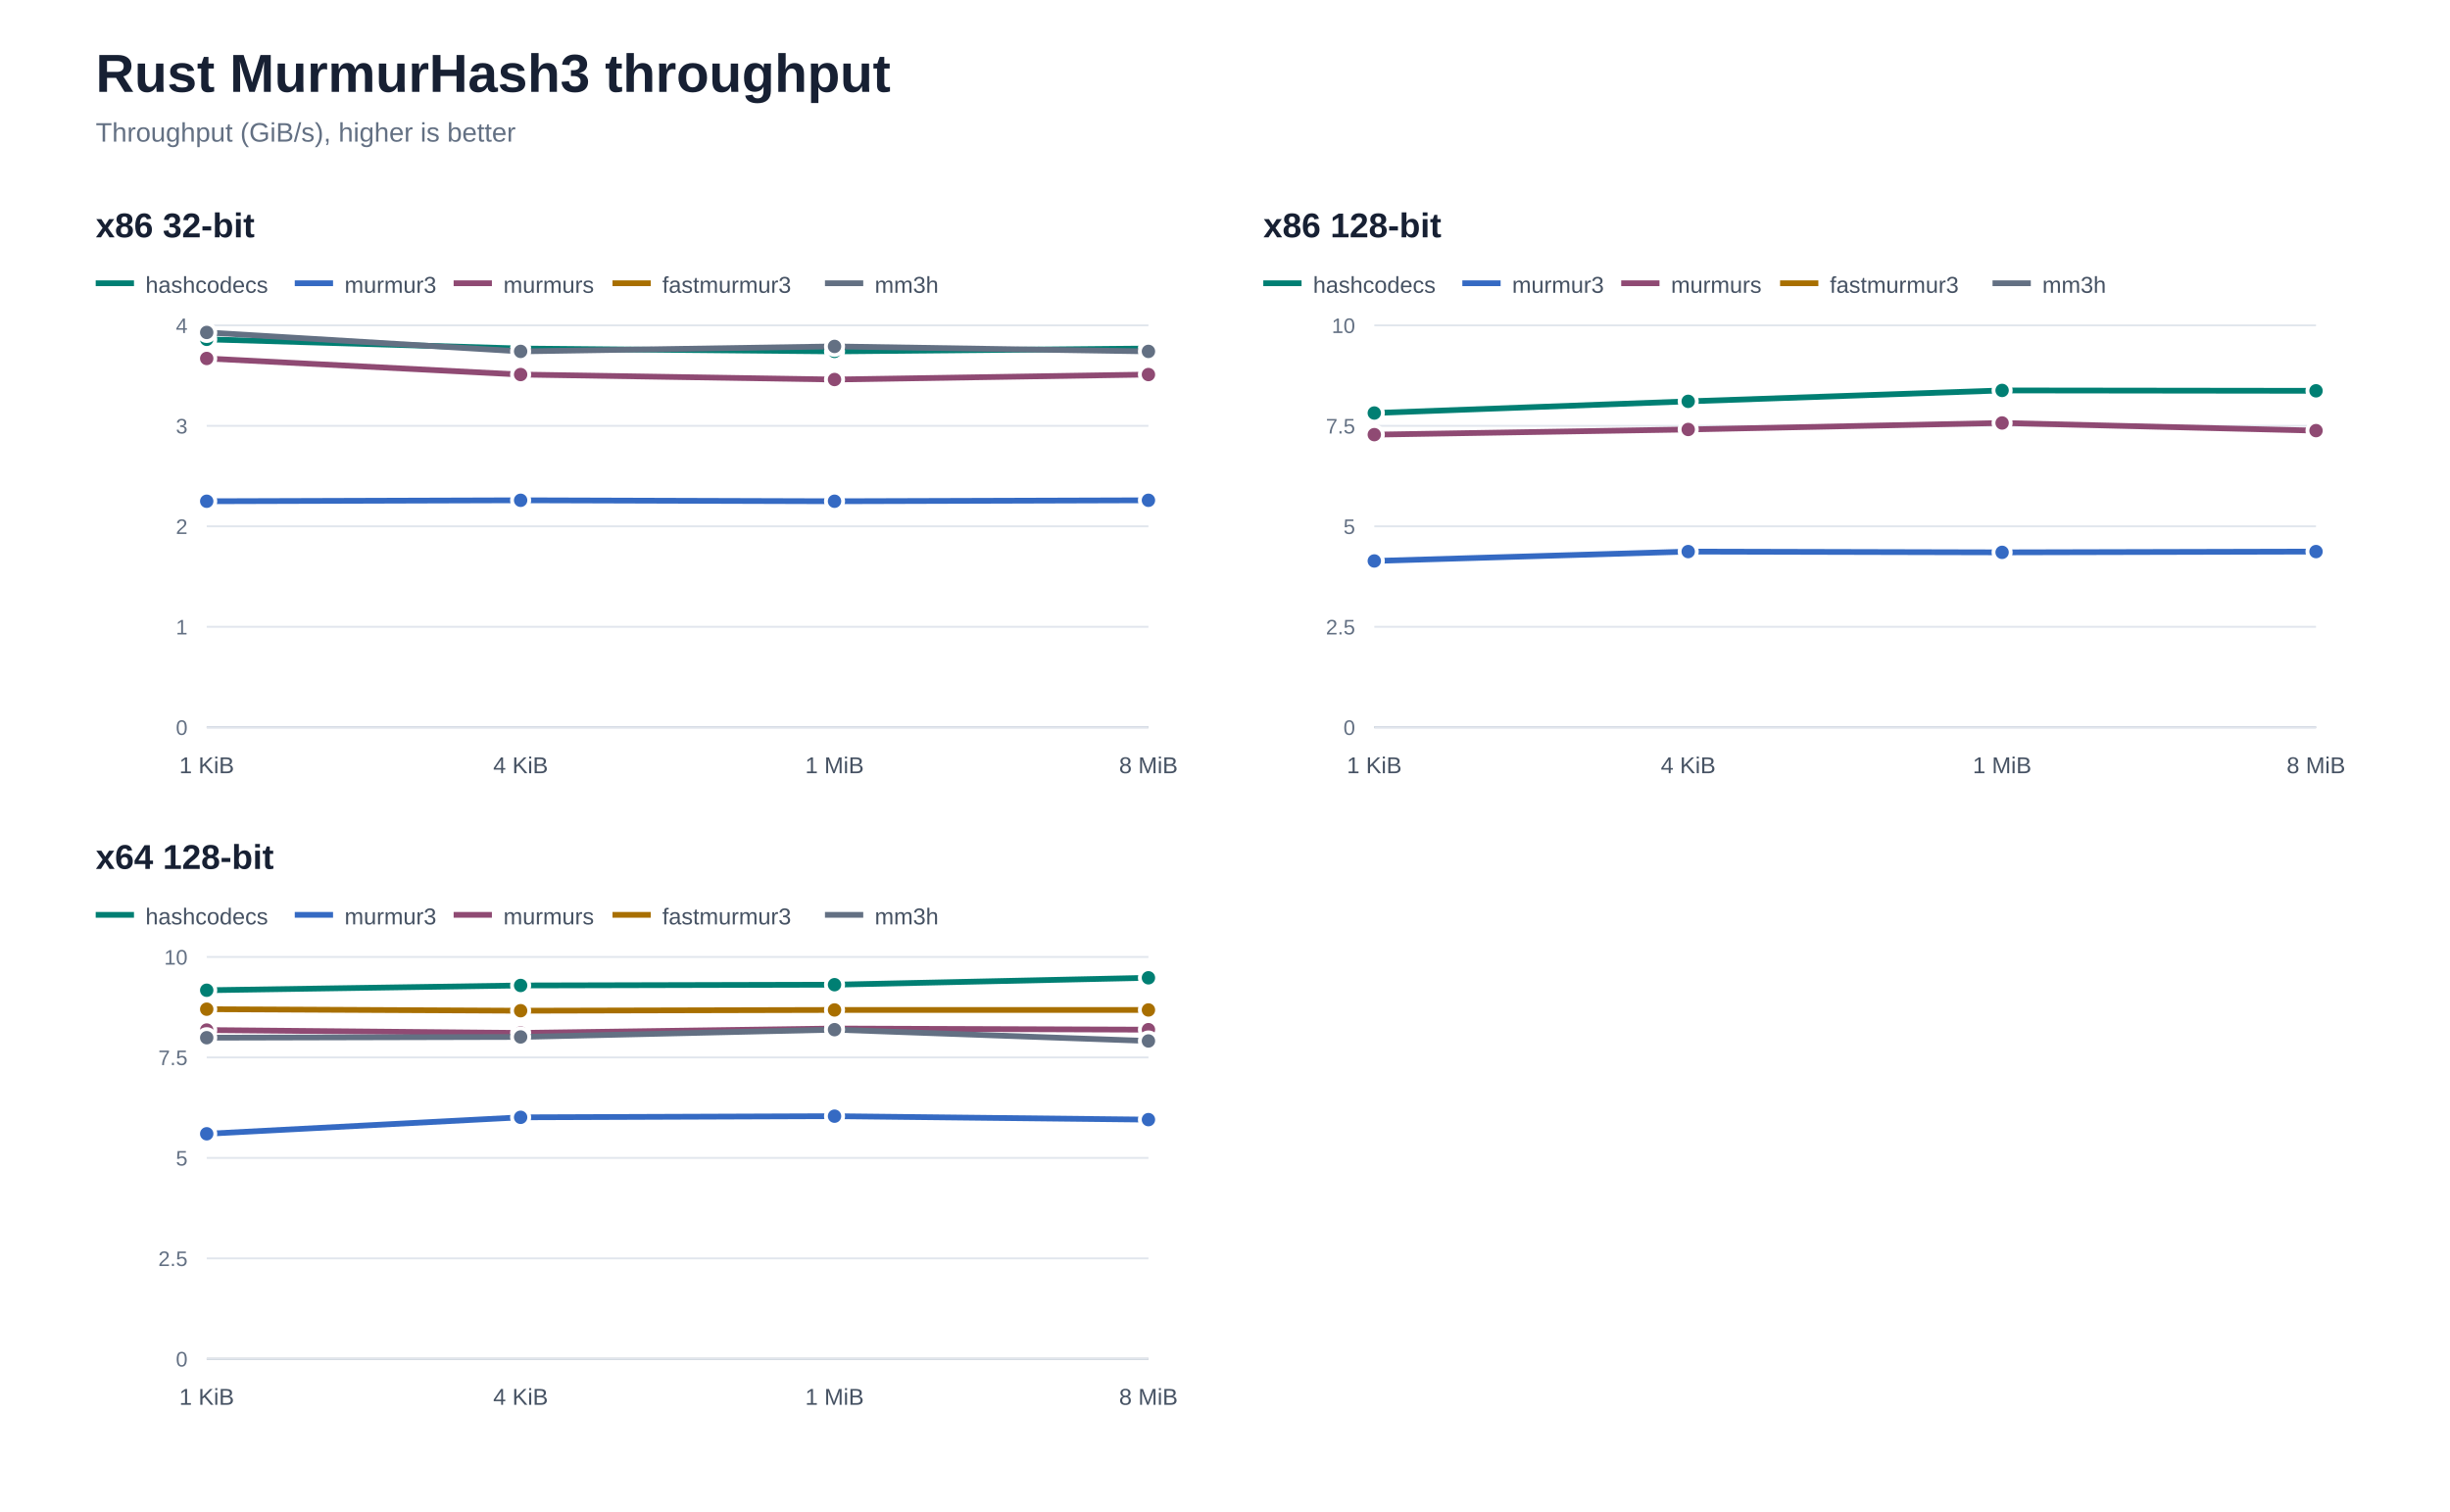
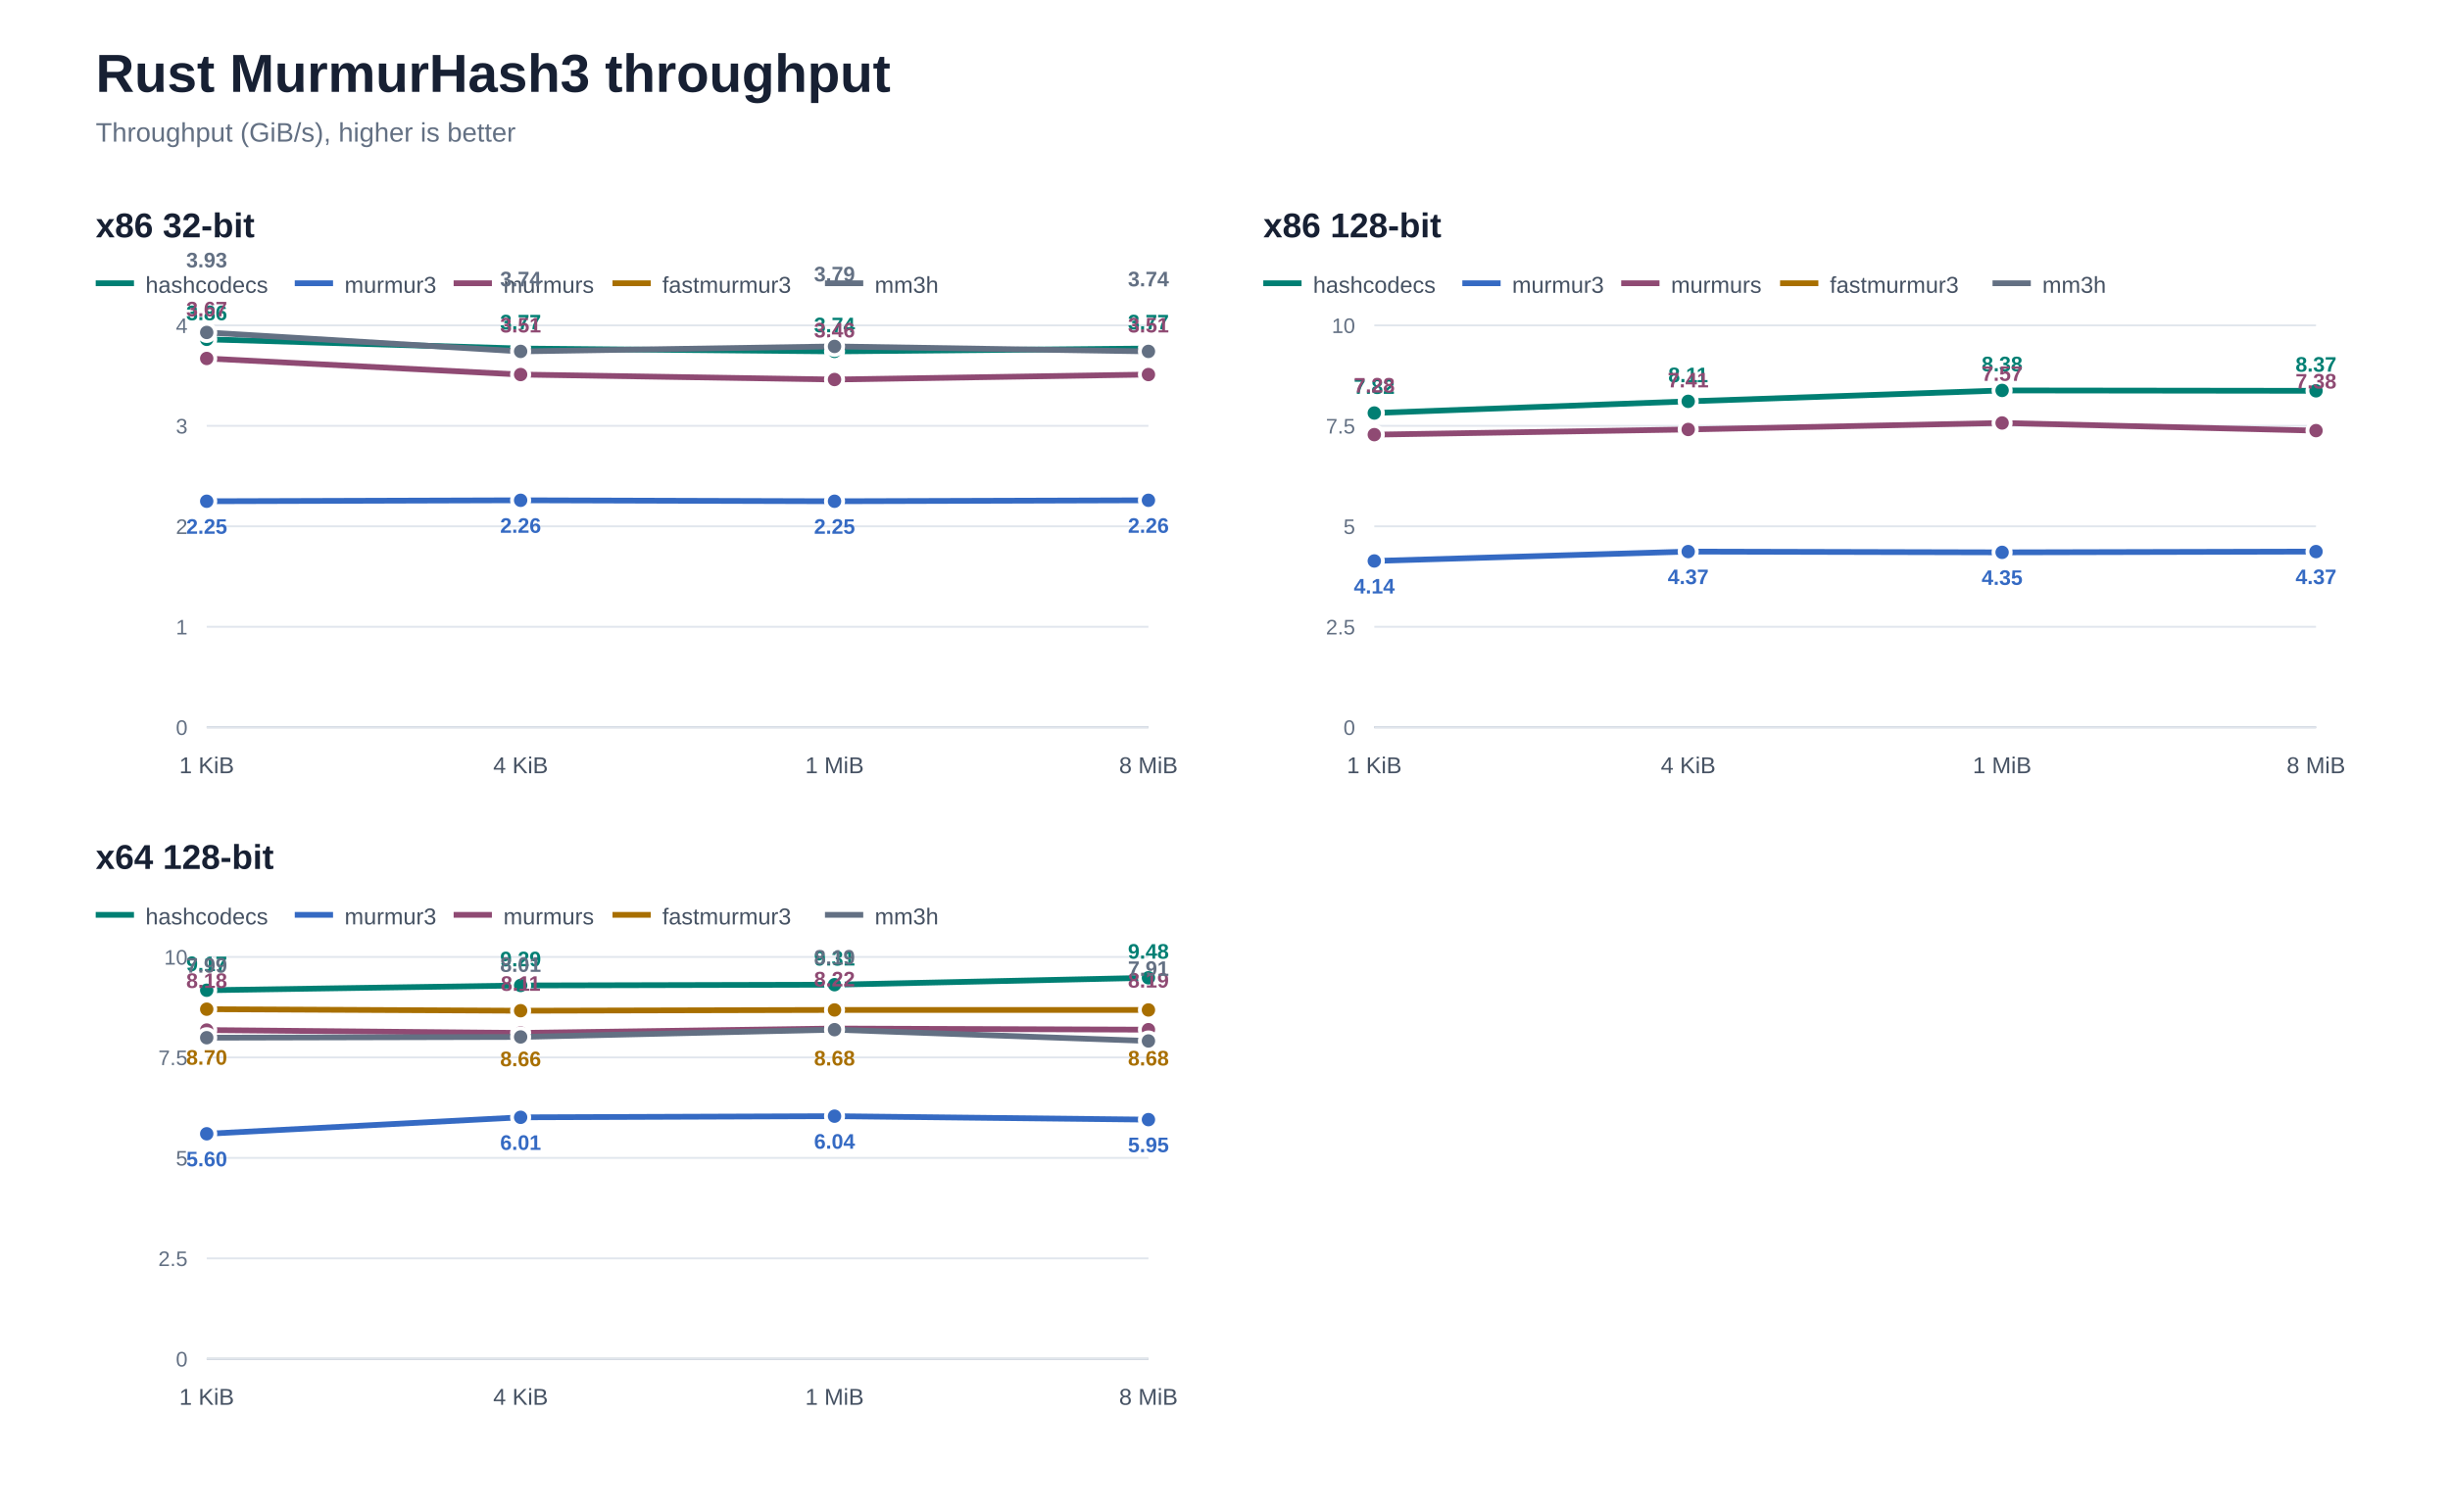
<svg xmlns="http://www.w3.org/2000/svg" width="1280" height="790" viewBox="0 0 1280 790" role="img" aria-labelledby="title desc">
  <rect width="100%" height="100%" fill="#ffffff" />
  <text x="50" y="48" fill="#172033" font-family="Segoe UI,Arial,sans-serif" font-size="28" font-weight="700">Rust MurmurHash3 throughput</text>
  <text x="50" y="74" fill="#637083" font-family="Segoe UI,Arial,sans-serif" font-size="14">Throughput (GiB/s), higher is better</text>
  <text x="50" y="124" fill="#172033" font-family="Segoe UI,Arial,sans-serif" font-size="18" font-weight="600">x86 32-bit</text>
  <line x1="108" y1="380" x2="600" y2="380" stroke="#9aa5b4" />
  <line x1="50" y1="148" x2="70" y2="148" stroke="#007f73" stroke-width="3" />
  <text x="76" y="153" fill="#465263" font-family="Segoe UI,Arial,sans-serif" font-size="12">hashcodecs</text>
  <line x1="154" y1="148" x2="174" y2="148" stroke="#356ac3" stroke-width="3" />
  <text x="180" y="153" fill="#465263" font-family="Segoe UI,Arial,sans-serif" font-size="12">murmur3</text>
  <line x1="237" y1="148" x2="257" y2="148" stroke="#8f4a73" stroke-width="3" />
  <text x="263" y="153" fill="#465263" font-family="Segoe UI,Arial,sans-serif" font-size="12">murmurs</text>
  <line x1="320" y1="148" x2="340" y2="148" stroke="#a86f00" stroke-width="3" />
  <text x="346" y="153" fill="#465263" font-family="Segoe UI,Arial,sans-serif" font-size="12">fastmurmur3</text>
  <line x1="431" y1="148" x2="451" y2="148" stroke="#637083" stroke-width="3" />
  <text x="457" y="153" fill="#465263" font-family="Segoe UI,Arial,sans-serif" font-size="12">mm3h</text>
  <line x1="108" y1="380.0" x2="600" y2="380.0" stroke="#e1e6ed" />
  <text x="98" y="384.0" text-anchor="end" fill="#637083" font-family="Segoe UI,Arial,sans-serif" font-size="11">0</text>
  <line x1="108" y1="327.5" x2="600" y2="327.5" stroke="#e1e6ed" />
  <text x="98" y="331.5" text-anchor="end" fill="#637083" font-family="Segoe UI,Arial,sans-serif" font-size="11">1</text>
  <line x1="108" y1="275.0" x2="600" y2="275.0" stroke="#e1e6ed" />
  <text x="98" y="279.0" text-anchor="end" fill="#637083" font-family="Segoe UI,Arial,sans-serif" font-size="11">2</text>
  <line x1="108" y1="222.5" x2="600" y2="222.5" stroke="#e1e6ed" />
  <text x="98" y="226.5" text-anchor="end" fill="#637083" font-family="Segoe UI,Arial,sans-serif" font-size="11">3</text>
  <line x1="108" y1="170.0" x2="600" y2="170.0" stroke="#e1e6ed" />
  <text x="98" y="174.0" text-anchor="end" fill="#637083" font-family="Segoe UI,Arial,sans-serif" font-size="11">4</text>
  <text x="108.0" y="404" text-anchor="middle" fill="#465263" font-family="Segoe UI,Arial,sans-serif" font-size="12">1 KiB</text>
  <text x="272.0" y="404" text-anchor="middle" fill="#465263" font-family="Segoe UI,Arial,sans-serif" font-size="12">4 KiB</text>
  <text x="436.0" y="404" text-anchor="middle" fill="#465263" font-family="Segoe UI,Arial,sans-serif" font-size="12">1 MiB</text>
  <text x="600.0" y="404" text-anchor="middle" fill="#465263" font-family="Segoe UI,Arial,sans-serif" font-size="12">8 MiB</text>
  <polyline points="108.0,177.3 272.0,182.1 436.0,183.6 600.0,182.1" fill="none" stroke="#007f73" stroke-width="3" stroke-linejoin="round" stroke-linecap="round" />
  <circle cx="108.0" cy="177.3" r="4.5" fill="#007f73" stroke="#ffffff" stroke-width="2" />
+   <text x="108.0" y="167.3" text-anchor="middle" fill="#007f73" font-family="Segoe UI,Arial,sans-serif" font-size="11" font-weight="600">3.86</text>
  <circle cx="272.0" cy="182.1" r="4.5" fill="#007f73" stroke="#ffffff" stroke-width="2" />
+   <text x="272.0" y="172.1" text-anchor="middle" fill="#007f73" font-family="Segoe UI,Arial,sans-serif" font-size="11" font-weight="600">3.77</text>
  <circle cx="436.0" cy="183.6" r="4.5" fill="#007f73" stroke="#ffffff" stroke-width="2" />
+   <text x="436.0" y="173.6" text-anchor="middle" fill="#007f73" font-family="Segoe UI,Arial,sans-serif" font-size="11" font-weight="600">3.74</text>
  <circle cx="600.0" cy="182.1" r="4.5" fill="#007f73" stroke="#ffffff" stroke-width="2" />
+   <text x="600.0" y="172.1" text-anchor="middle" fill="#007f73" font-family="Segoe UI,Arial,sans-serif" font-size="11" font-weight="600">3.77</text>
  <polyline points="108.0,261.9 272.0,261.4 436.0,261.9 600.0,261.4" fill="none" stroke="#356ac3" stroke-width="3" stroke-linejoin="round" stroke-linecap="round" />
  <circle cx="108.0" cy="261.9" r="4.5" fill="#356ac3" stroke="#ffffff" stroke-width="2" />
+   <text x="108.0" y="278.9" text-anchor="middle" fill="#356ac3" font-family="Segoe UI,Arial,sans-serif" font-size="11" font-weight="600">2.25</text>
  <circle cx="272.0" cy="261.4" r="4.5" fill="#356ac3" stroke="#ffffff" stroke-width="2" />
+   <text x="272.0" y="278.4" text-anchor="middle" fill="#356ac3" font-family="Segoe UI,Arial,sans-serif" font-size="11" font-weight="600">2.26</text>
  <circle cx="436.0" cy="261.9" r="4.5" fill="#356ac3" stroke="#ffffff" stroke-width="2" />
+   <text x="436.0" y="278.9" text-anchor="middle" fill="#356ac3" font-family="Segoe UI,Arial,sans-serif" font-size="11" font-weight="600">2.25</text>
  <circle cx="600.0" cy="261.4" r="4.5" fill="#356ac3" stroke="#ffffff" stroke-width="2" />
+   <text x="600.0" y="278.4" text-anchor="middle" fill="#356ac3" font-family="Segoe UI,Arial,sans-serif" font-size="11" font-weight="600">2.26</text>
  <polyline points="108.0,187.3 272.0,195.7 436.0,198.3 600.0,195.7" fill="none" stroke="#8f4a73" stroke-width="3" stroke-linejoin="round" stroke-linecap="round" />
  <circle cx="108.0" cy="187.3" r="4.5" fill="#8f4a73" stroke="#ffffff" stroke-width="2" />
+   <text x="108.0" y="165.3" text-anchor="middle" fill="#8f4a73" font-family="Segoe UI,Arial,sans-serif" font-size="11" font-weight="600">3.67</text>
  <circle cx="272.0" cy="195.7" r="4.5" fill="#8f4a73" stroke="#ffffff" stroke-width="2" />
+   <text x="272.0" y="173.7" text-anchor="middle" fill="#8f4a73" font-family="Segoe UI,Arial,sans-serif" font-size="11" font-weight="600">3.51</text>
  <circle cx="436.0" cy="198.3" r="4.5" fill="#8f4a73" stroke="#ffffff" stroke-width="2" />
+   <text x="436.0" y="176.3" text-anchor="middle" fill="#8f4a73" font-family="Segoe UI,Arial,sans-serif" font-size="11" font-weight="600">3.46</text>
  <circle cx="600.0" cy="195.7" r="4.5" fill="#8f4a73" stroke="#ffffff" stroke-width="2" />
+   <text x="600.0" y="173.7" text-anchor="middle" fill="#8f4a73" font-family="Segoe UI,Arial,sans-serif" font-size="11" font-weight="600">3.51</text>
  <polyline points="108.0,173.7 272.0,183.6 436.0,181.0 600.0,183.6" fill="none" stroke="#637083" stroke-width="3" stroke-linejoin="round" stroke-linecap="round" />
  <circle cx="108.0" cy="173.7" r="4.5" fill="#637083" stroke="#ffffff" stroke-width="2" />
+   <text x="108.0" y="139.7" text-anchor="middle" fill="#637083" font-family="Segoe UI,Arial,sans-serif" font-size="11" font-weight="600">3.93</text>
  <circle cx="272.0" cy="183.6" r="4.5" fill="#637083" stroke="#ffffff" stroke-width="2" />
+   <text x="272.0" y="149.6" text-anchor="middle" fill="#637083" font-family="Segoe UI,Arial,sans-serif" font-size="11" font-weight="600">3.74</text>
  <circle cx="436.0" cy="181.0" r="4.5" fill="#637083" stroke="#ffffff" stroke-width="2" />
+   <text x="436.0" y="147.0" text-anchor="middle" fill="#637083" font-family="Segoe UI,Arial,sans-serif" font-size="11" font-weight="600">3.79</text>
  <circle cx="600.0" cy="183.6" r="4.5" fill="#637083" stroke="#ffffff" stroke-width="2" />
+   <text x="600.0" y="149.6" text-anchor="middle" fill="#637083" font-family="Segoe UI,Arial,sans-serif" font-size="11" font-weight="600">3.74</text>
  <text x="660" y="124" fill="#172033" font-family="Segoe UI,Arial,sans-serif" font-size="18" font-weight="600">x86 128-bit</text>
  <line x1="718" y1="380" x2="1210" y2="380" stroke="#9aa5b4" />
  <line x1="660" y1="148" x2="680" y2="148" stroke="#007f73" stroke-width="3" />
  <text x="686" y="153" fill="#465263" font-family="Segoe UI,Arial,sans-serif" font-size="12">hashcodecs</text>
  <line x1="764" y1="148" x2="784" y2="148" stroke="#356ac3" stroke-width="3" />
  <text x="790" y="153" fill="#465263" font-family="Segoe UI,Arial,sans-serif" font-size="12">murmur3</text>
  <line x1="847" y1="148" x2="867" y2="148" stroke="#8f4a73" stroke-width="3" />
  <text x="873" y="153" fill="#465263" font-family="Segoe UI,Arial,sans-serif" font-size="12">murmurs</text>
  <line x1="930" y1="148" x2="950" y2="148" stroke="#a86f00" stroke-width="3" />
  <text x="956" y="153" fill="#465263" font-family="Segoe UI,Arial,sans-serif" font-size="12">fastmurmur3</text>
  <line x1="1041" y1="148" x2="1061" y2="148" stroke="#637083" stroke-width="3" />
  <text x="1067" y="153" fill="#465263" font-family="Segoe UI,Arial,sans-serif" font-size="12">mm3h</text>
  <line x1="718" y1="380.0" x2="1210" y2="380.0" stroke="#e1e6ed" />
  <text x="708" y="384.0" text-anchor="end" fill="#637083" font-family="Segoe UI,Arial,sans-serif" font-size="11">0</text>
  <line x1="718" y1="327.5" x2="1210" y2="327.5" stroke="#e1e6ed" />
  <text x="708" y="331.5" text-anchor="end" fill="#637083" font-family="Segoe UI,Arial,sans-serif" font-size="11">2.5</text>
  <line x1="718" y1="275.0" x2="1210" y2="275.0" stroke="#e1e6ed" />
  <text x="708" y="279.0" text-anchor="end" fill="#637083" font-family="Segoe UI,Arial,sans-serif" font-size="11">5</text>
  <line x1="718" y1="222.5" x2="1210" y2="222.5" stroke="#e1e6ed" />
  <text x="708" y="226.5" text-anchor="end" fill="#637083" font-family="Segoe UI,Arial,sans-serif" font-size="11">7.5</text>
  <line x1="718" y1="170.0" x2="1210" y2="170.0" stroke="#e1e6ed" />
  <text x="708" y="174.0" text-anchor="end" fill="#637083" font-family="Segoe UI,Arial,sans-serif" font-size="11">10</text>
  <text x="718.0" y="404" text-anchor="middle" fill="#465263" font-family="Segoe UI,Arial,sans-serif" font-size="12">1 KiB</text>
  <text x="882.0" y="404" text-anchor="middle" fill="#465263" font-family="Segoe UI,Arial,sans-serif" font-size="12">4 KiB</text>
  <text x="1046.0" y="404" text-anchor="middle" fill="#465263" font-family="Segoe UI,Arial,sans-serif" font-size="12">1 MiB</text>
  <text x="1210.0" y="404" text-anchor="middle" fill="#465263" font-family="Segoe UI,Arial,sans-serif" font-size="12">8 MiB</text>
  <polyline points="718.0,215.8 882.0,209.7 1046.0,204.0 1210.0,204.2" fill="none" stroke="#007f73" stroke-width="3" stroke-linejoin="round" stroke-linecap="round" />
  <circle cx="718.0" cy="215.8" r="4.5" fill="#007f73" stroke="#ffffff" stroke-width="2" />
+   <text x="718.0" y="205.8" text-anchor="middle" fill="#007f73" font-family="Segoe UI,Arial,sans-serif" font-size="11" font-weight="600">7.82</text>
  <circle cx="882.0" cy="209.7" r="4.5" fill="#007f73" stroke="#ffffff" stroke-width="2" />
+   <text x="882.0" y="199.7" text-anchor="middle" fill="#007f73" font-family="Segoe UI,Arial,sans-serif" font-size="11" font-weight="600">8.11</text>
  <circle cx="1046.0" cy="204.0" r="4.5" fill="#007f73" stroke="#ffffff" stroke-width="2" />
+   <text x="1046.0" y="194.0" text-anchor="middle" fill="#007f73" font-family="Segoe UI,Arial,sans-serif" font-size="11" font-weight="600">8.38</text>
  <circle cx="1210.0" cy="204.2" r="4.5" fill="#007f73" stroke="#ffffff" stroke-width="2" />
+   <text x="1210.0" y="194.2" text-anchor="middle" fill="#007f73" font-family="Segoe UI,Arial,sans-serif" font-size="11" font-weight="600">8.37</text>
  <polyline points="718.0,293.1 882.0,288.2 1046.0,288.6 1210.0,288.2" fill="none" stroke="#356ac3" stroke-width="3" stroke-linejoin="round" stroke-linecap="round" />
  <circle cx="718.0" cy="293.1" r="4.5" fill="#356ac3" stroke="#ffffff" stroke-width="2" />
+   <text x="718.0" y="310.1" text-anchor="middle" fill="#356ac3" font-family="Segoe UI,Arial,sans-serif" font-size="11" font-weight="600">4.14</text>
  <circle cx="882.0" cy="288.2" r="4.5" fill="#356ac3" stroke="#ffffff" stroke-width="2" />
+   <text x="882.0" y="305.2" text-anchor="middle" fill="#356ac3" font-family="Segoe UI,Arial,sans-serif" font-size="11" font-weight="600">4.37</text>
  <circle cx="1046.0" cy="288.6" r="4.5" fill="#356ac3" stroke="#ffffff" stroke-width="2" />
+   <text x="1046.0" y="305.6" text-anchor="middle" fill="#356ac3" font-family="Segoe UI,Arial,sans-serif" font-size="11" font-weight="600">4.35</text>
  <circle cx="1210.0" cy="288.2" r="4.5" fill="#356ac3" stroke="#ffffff" stroke-width="2" />
+   <text x="1210.0" y="305.2" text-anchor="middle" fill="#356ac3" font-family="Segoe UI,Arial,sans-serif" font-size="11" font-weight="600">4.37</text>
  <polyline points="718.0,227.1 882.0,224.4 1046.0,221.0 1210.0,225.0" fill="none" stroke="#8f4a73" stroke-width="3" stroke-linejoin="round" stroke-linecap="round" />
  <circle cx="718.0" cy="227.1" r="4.5" fill="#8f4a73" stroke="#ffffff" stroke-width="2" />
+   <text x="718.0" y="205.1" text-anchor="middle" fill="#8f4a73" font-family="Segoe UI,Arial,sans-serif" font-size="11" font-weight="600">7.28</text>
  <circle cx="882.0" cy="224.4" r="4.5" fill="#8f4a73" stroke="#ffffff" stroke-width="2" />
+   <text x="882.0" y="202.4" text-anchor="middle" fill="#8f4a73" font-family="Segoe UI,Arial,sans-serif" font-size="11" font-weight="600">7.41</text>
  <circle cx="1046.0" cy="221.0" r="4.5" fill="#8f4a73" stroke="#ffffff" stroke-width="2" />
+   <text x="1046.0" y="199.0" text-anchor="middle" fill="#8f4a73" font-family="Segoe UI,Arial,sans-serif" font-size="11" font-weight="600">7.57</text>
  <circle cx="1210.0" cy="225.0" r="4.5" fill="#8f4a73" stroke="#ffffff" stroke-width="2" />
+   <text x="1210.0" y="203.0" text-anchor="middle" fill="#8f4a73" font-family="Segoe UI,Arial,sans-serif" font-size="11" font-weight="600">7.38</text>
  <text x="50" y="454" fill="#172033" font-family="Segoe UI,Arial,sans-serif" font-size="18" font-weight="600">x64 128-bit</text>
  <line x1="108" y1="710" x2="600" y2="710" stroke="#9aa5b4" />
  <line x1="50" y1="478" x2="70" y2="478" stroke="#007f73" stroke-width="3" />
  <text x="76" y="483" fill="#465263" font-family="Segoe UI,Arial,sans-serif" font-size="12">hashcodecs</text>
  <line x1="154" y1="478" x2="174" y2="478" stroke="#356ac3" stroke-width="3" />
  <text x="180" y="483" fill="#465263" font-family="Segoe UI,Arial,sans-serif" font-size="12">murmur3</text>
  <line x1="237" y1="478" x2="257" y2="478" stroke="#8f4a73" stroke-width="3" />
  <text x="263" y="483" fill="#465263" font-family="Segoe UI,Arial,sans-serif" font-size="12">murmurs</text>
  <line x1="320" y1="478" x2="340" y2="478" stroke="#a86f00" stroke-width="3" />
  <text x="346" y="483" fill="#465263" font-family="Segoe UI,Arial,sans-serif" font-size="12">fastmurmur3</text>
  <line x1="431" y1="478" x2="451" y2="478" stroke="#637083" stroke-width="3" />
  <text x="457" y="483" fill="#465263" font-family="Segoe UI,Arial,sans-serif" font-size="12">mm3h</text>
  <line x1="108" y1="710.0" x2="600" y2="710.0" stroke="#e1e6ed" />
  <text x="98" y="714.0" text-anchor="end" fill="#637083" font-family="Segoe UI,Arial,sans-serif" font-size="11">0</text>
  <line x1="108" y1="657.5" x2="600" y2="657.5" stroke="#e1e6ed" />
  <text x="98" y="661.5" text-anchor="end" fill="#637083" font-family="Segoe UI,Arial,sans-serif" font-size="11">2.5</text>
  <line x1="108" y1="605.0" x2="600" y2="605.0" stroke="#e1e6ed" />
  <text x="98" y="609.0" text-anchor="end" fill="#637083" font-family="Segoe UI,Arial,sans-serif" font-size="11">5</text>
  <line x1="108" y1="552.5" x2="600" y2="552.5" stroke="#e1e6ed" />
  <text x="98" y="556.5" text-anchor="end" fill="#637083" font-family="Segoe UI,Arial,sans-serif" font-size="11">7.5</text>
  <line x1="108" y1="500.0" x2="600" y2="500.0" stroke="#e1e6ed" />
  <text x="98" y="504.0" text-anchor="end" fill="#637083" font-family="Segoe UI,Arial,sans-serif" font-size="11">10</text>
  <text x="108.0" y="734" text-anchor="middle" fill="#465263" font-family="Segoe UI,Arial,sans-serif" font-size="12">1 KiB</text>
  <text x="272.0" y="734" text-anchor="middle" fill="#465263" font-family="Segoe UI,Arial,sans-serif" font-size="12">4 KiB</text>
  <text x="436.0" y="734" text-anchor="middle" fill="#465263" font-family="Segoe UI,Arial,sans-serif" font-size="12">1 MiB</text>
  <text x="600.0" y="734" text-anchor="middle" fill="#465263" font-family="Segoe UI,Arial,sans-serif" font-size="12">8 MiB</text>
  <polyline points="108.0,517.4 272.0,514.9 436.0,514.5 600.0,510.9" fill="none" stroke="#007f73" stroke-width="3" stroke-linejoin="round" stroke-linecap="round" />
  <circle cx="108.0" cy="517.4" r="4.5" fill="#007f73" stroke="#ffffff" stroke-width="2" />
+   <text x="108.0" y="507.4" text-anchor="middle" fill="#007f73" font-family="Segoe UI,Arial,sans-serif" font-size="11" font-weight="600">9.17</text>
  <circle cx="272.0" cy="514.9" r="4.5" fill="#007f73" stroke="#ffffff" stroke-width="2" />
+   <text x="272.0" y="504.9" text-anchor="middle" fill="#007f73" font-family="Segoe UI,Arial,sans-serif" font-size="11" font-weight="600">9.29</text>
  <circle cx="436.0" cy="514.5" r="4.5" fill="#007f73" stroke="#ffffff" stroke-width="2" />
+   <text x="436.0" y="504.5" text-anchor="middle" fill="#007f73" font-family="Segoe UI,Arial,sans-serif" font-size="11" font-weight="600">9.31</text>
  <circle cx="600.0" cy="510.9" r="4.5" fill="#007f73" stroke="#ffffff" stroke-width="2" />
+   <text x="600.0" y="500.9" text-anchor="middle" fill="#007f73" font-family="Segoe UI,Arial,sans-serif" font-size="11" font-weight="600">9.48</text>
  <polyline points="108.0,592.4 272.0,583.8 436.0,583.2 600.0,585.0" fill="none" stroke="#356ac3" stroke-width="3" stroke-linejoin="round" stroke-linecap="round" />
  <circle cx="108.0" cy="592.4" r="4.5" fill="#356ac3" stroke="#ffffff" stroke-width="2" />
+   <text x="108.0" y="609.4" text-anchor="middle" fill="#356ac3" font-family="Segoe UI,Arial,sans-serif" font-size="11" font-weight="600">5.60</text>
  <circle cx="272.0" cy="583.8" r="4.5" fill="#356ac3" stroke="#ffffff" stroke-width="2" />
+   <text x="272.0" y="600.8" text-anchor="middle" fill="#356ac3" font-family="Segoe UI,Arial,sans-serif" font-size="11" font-weight="600">6.01</text>
  <circle cx="436.0" cy="583.2" r="4.5" fill="#356ac3" stroke="#ffffff" stroke-width="2" />
+   <text x="436.0" y="600.2" text-anchor="middle" fill="#356ac3" font-family="Segoe UI,Arial,sans-serif" font-size="11" font-weight="600">6.04</text>
  <circle cx="600.0" cy="585.0" r="4.5" fill="#356ac3" stroke="#ffffff" stroke-width="2" />
+   <text x="600.0" y="602.0" text-anchor="middle" fill="#356ac3" font-family="Segoe UI,Arial,sans-serif" font-size="11" font-weight="600">5.95</text>
  <polyline points="108.0,538.2 272.0,539.7 436.0,537.4 600.0,538.0" fill="none" stroke="#8f4a73" stroke-width="3" stroke-linejoin="round" stroke-linecap="round" />
  <circle cx="108.0" cy="538.2" r="4.5" fill="#8f4a73" stroke="#ffffff" stroke-width="2" />
+   <text x="108.0" y="516.2" text-anchor="middle" fill="#8f4a73" font-family="Segoe UI,Arial,sans-serif" font-size="11" font-weight="600">8.18</text>
  <circle cx="272.0" cy="539.7" r="4.5" fill="#8f4a73" stroke="#ffffff" stroke-width="2" />
+   <text x="272.0" y="517.7" text-anchor="middle" fill="#8f4a73" font-family="Segoe UI,Arial,sans-serif" font-size="11" font-weight="600">8.11</text>
  <circle cx="436.0" cy="537.4" r="4.5" fill="#8f4a73" stroke="#ffffff" stroke-width="2" />
+   <text x="436.0" y="515.4" text-anchor="middle" fill="#8f4a73" font-family="Segoe UI,Arial,sans-serif" font-size="11" font-weight="600">8.22</text>
  <circle cx="600.0" cy="538.0" r="4.5" fill="#8f4a73" stroke="#ffffff" stroke-width="2" />
+   <text x="600.0" y="516.0" text-anchor="middle" fill="#8f4a73" font-family="Segoe UI,Arial,sans-serif" font-size="11" font-weight="600">8.19</text>
  <polyline points="108.0,527.3 272.0,528.1 436.0,527.7 600.0,527.7" fill="none" stroke="#a86f00" stroke-width="3" stroke-linejoin="round" stroke-linecap="round" />
  <circle cx="108.0" cy="527.3" r="4.5" fill="#a86f00" stroke="#ffffff" stroke-width="2" />
+   <text x="108.0" y="556.3" text-anchor="middle" fill="#a86f00" font-family="Segoe UI,Arial,sans-serif" font-size="11" font-weight="600">8.70</text>
  <circle cx="272.0" cy="528.1" r="4.5" fill="#a86f00" stroke="#ffffff" stroke-width="2" />
+   <text x="272.0" y="557.1" text-anchor="middle" fill="#a86f00" font-family="Segoe UI,Arial,sans-serif" font-size="11" font-weight="600">8.66</text>
  <circle cx="436.0" cy="527.7" r="4.5" fill="#a86f00" stroke="#ffffff" stroke-width="2" />
+   <text x="436.0" y="556.7" text-anchor="middle" fill="#a86f00" font-family="Segoe UI,Arial,sans-serif" font-size="11" font-weight="600">8.68</text>
  <circle cx="600.0" cy="527.7" r="4.5" fill="#a86f00" stroke="#ffffff" stroke-width="2" />
+   <text x="600.0" y="556.7" text-anchor="middle" fill="#a86f00" font-family="Segoe UI,Arial,sans-serif" font-size="11" font-weight="600">8.68</text>
  <polyline points="108.0,542.2 272.0,541.8 436.0,538.0 600.0,543.9" fill="none" stroke="#637083" stroke-width="3" stroke-linejoin="round" stroke-linecap="round" />
  <circle cx="108.0" cy="542.2" r="4.5" fill="#637083" stroke="#ffffff" stroke-width="2" />
+   <text x="108.0" y="508.2" text-anchor="middle" fill="#637083" font-family="Segoe UI,Arial,sans-serif" font-size="11" font-weight="600">7.99</text>
  <circle cx="272.0" cy="541.8" r="4.5" fill="#637083" stroke="#ffffff" stroke-width="2" />
+   <text x="272.0" y="507.8" text-anchor="middle" fill="#637083" font-family="Segoe UI,Arial,sans-serif" font-size="11" font-weight="600">8.01</text>
  <circle cx="436.0" cy="538.0" r="4.5" fill="#637083" stroke="#ffffff" stroke-width="2" />
+   <text x="436.0" y="504.0" text-anchor="middle" fill="#637083" font-family="Segoe UI,Arial,sans-serif" font-size="11" font-weight="600">8.19</text>
  <circle cx="600.0" cy="543.9" r="4.5" fill="#637083" stroke="#ffffff" stroke-width="2" />
+   <text x="600.0" y="509.9" text-anchor="middle" fill="#637083" font-family="Segoe UI,Arial,sans-serif" font-size="11" font-weight="600">7.91</text>
</svg>
